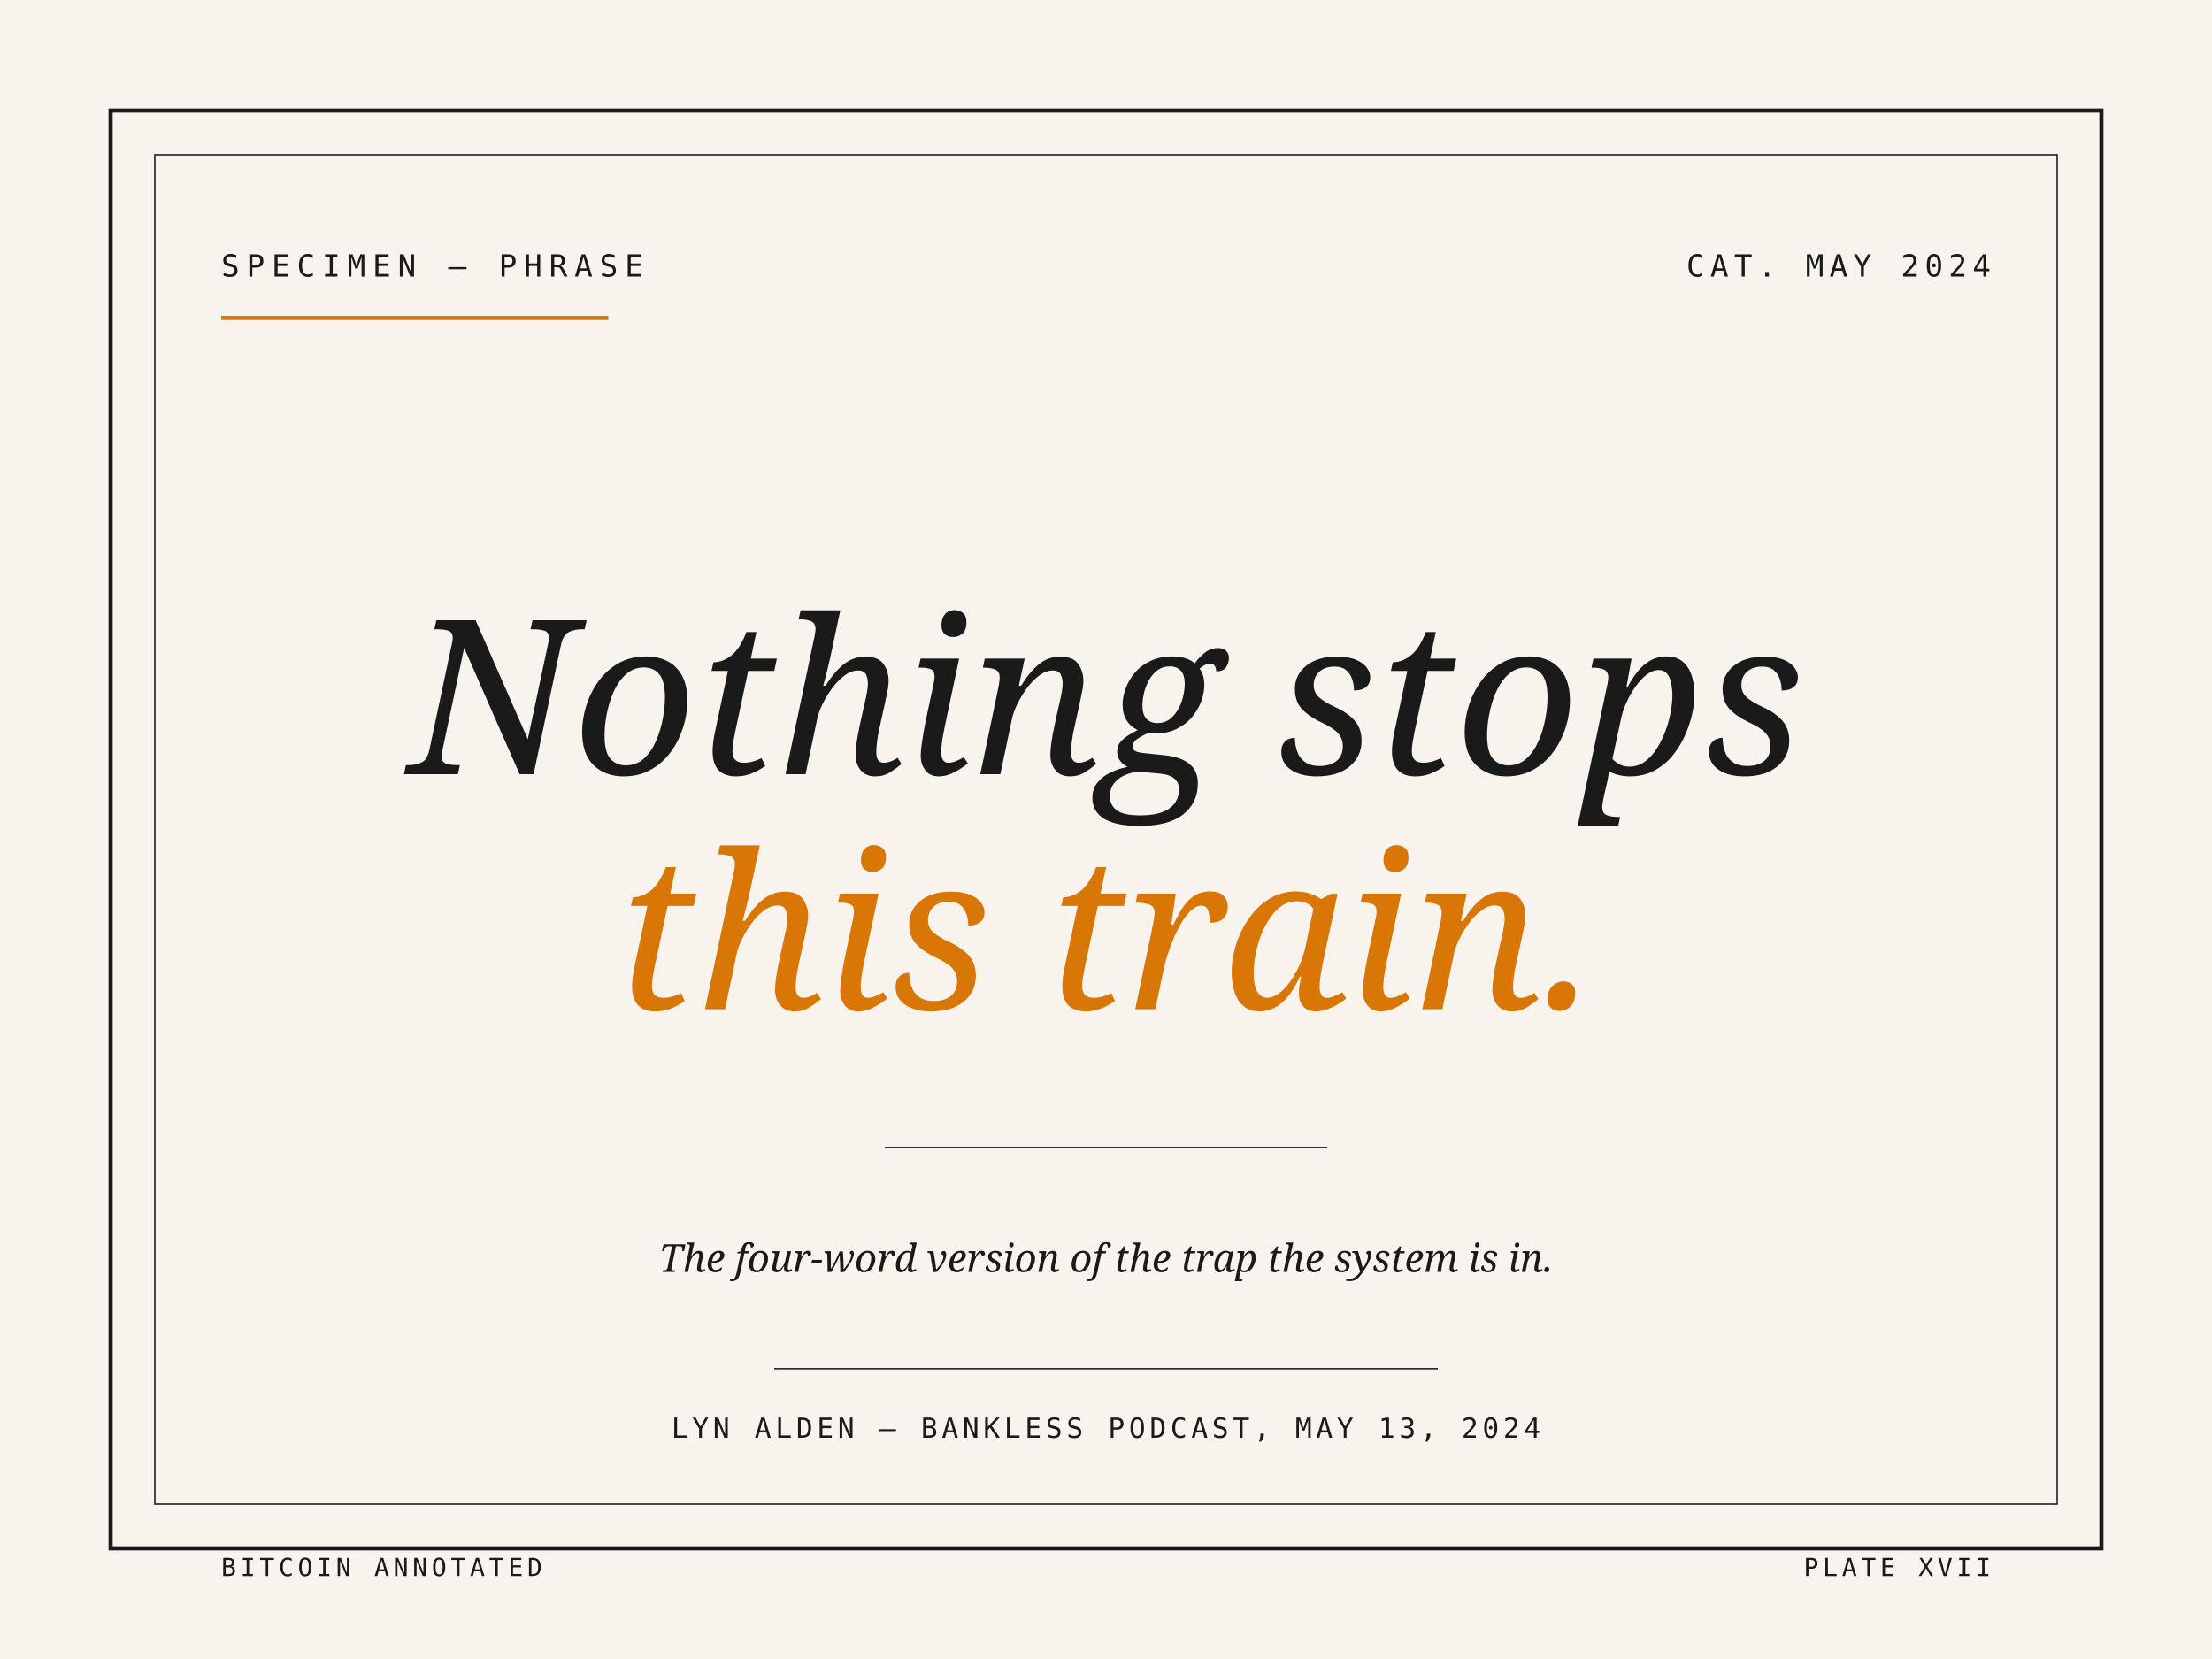
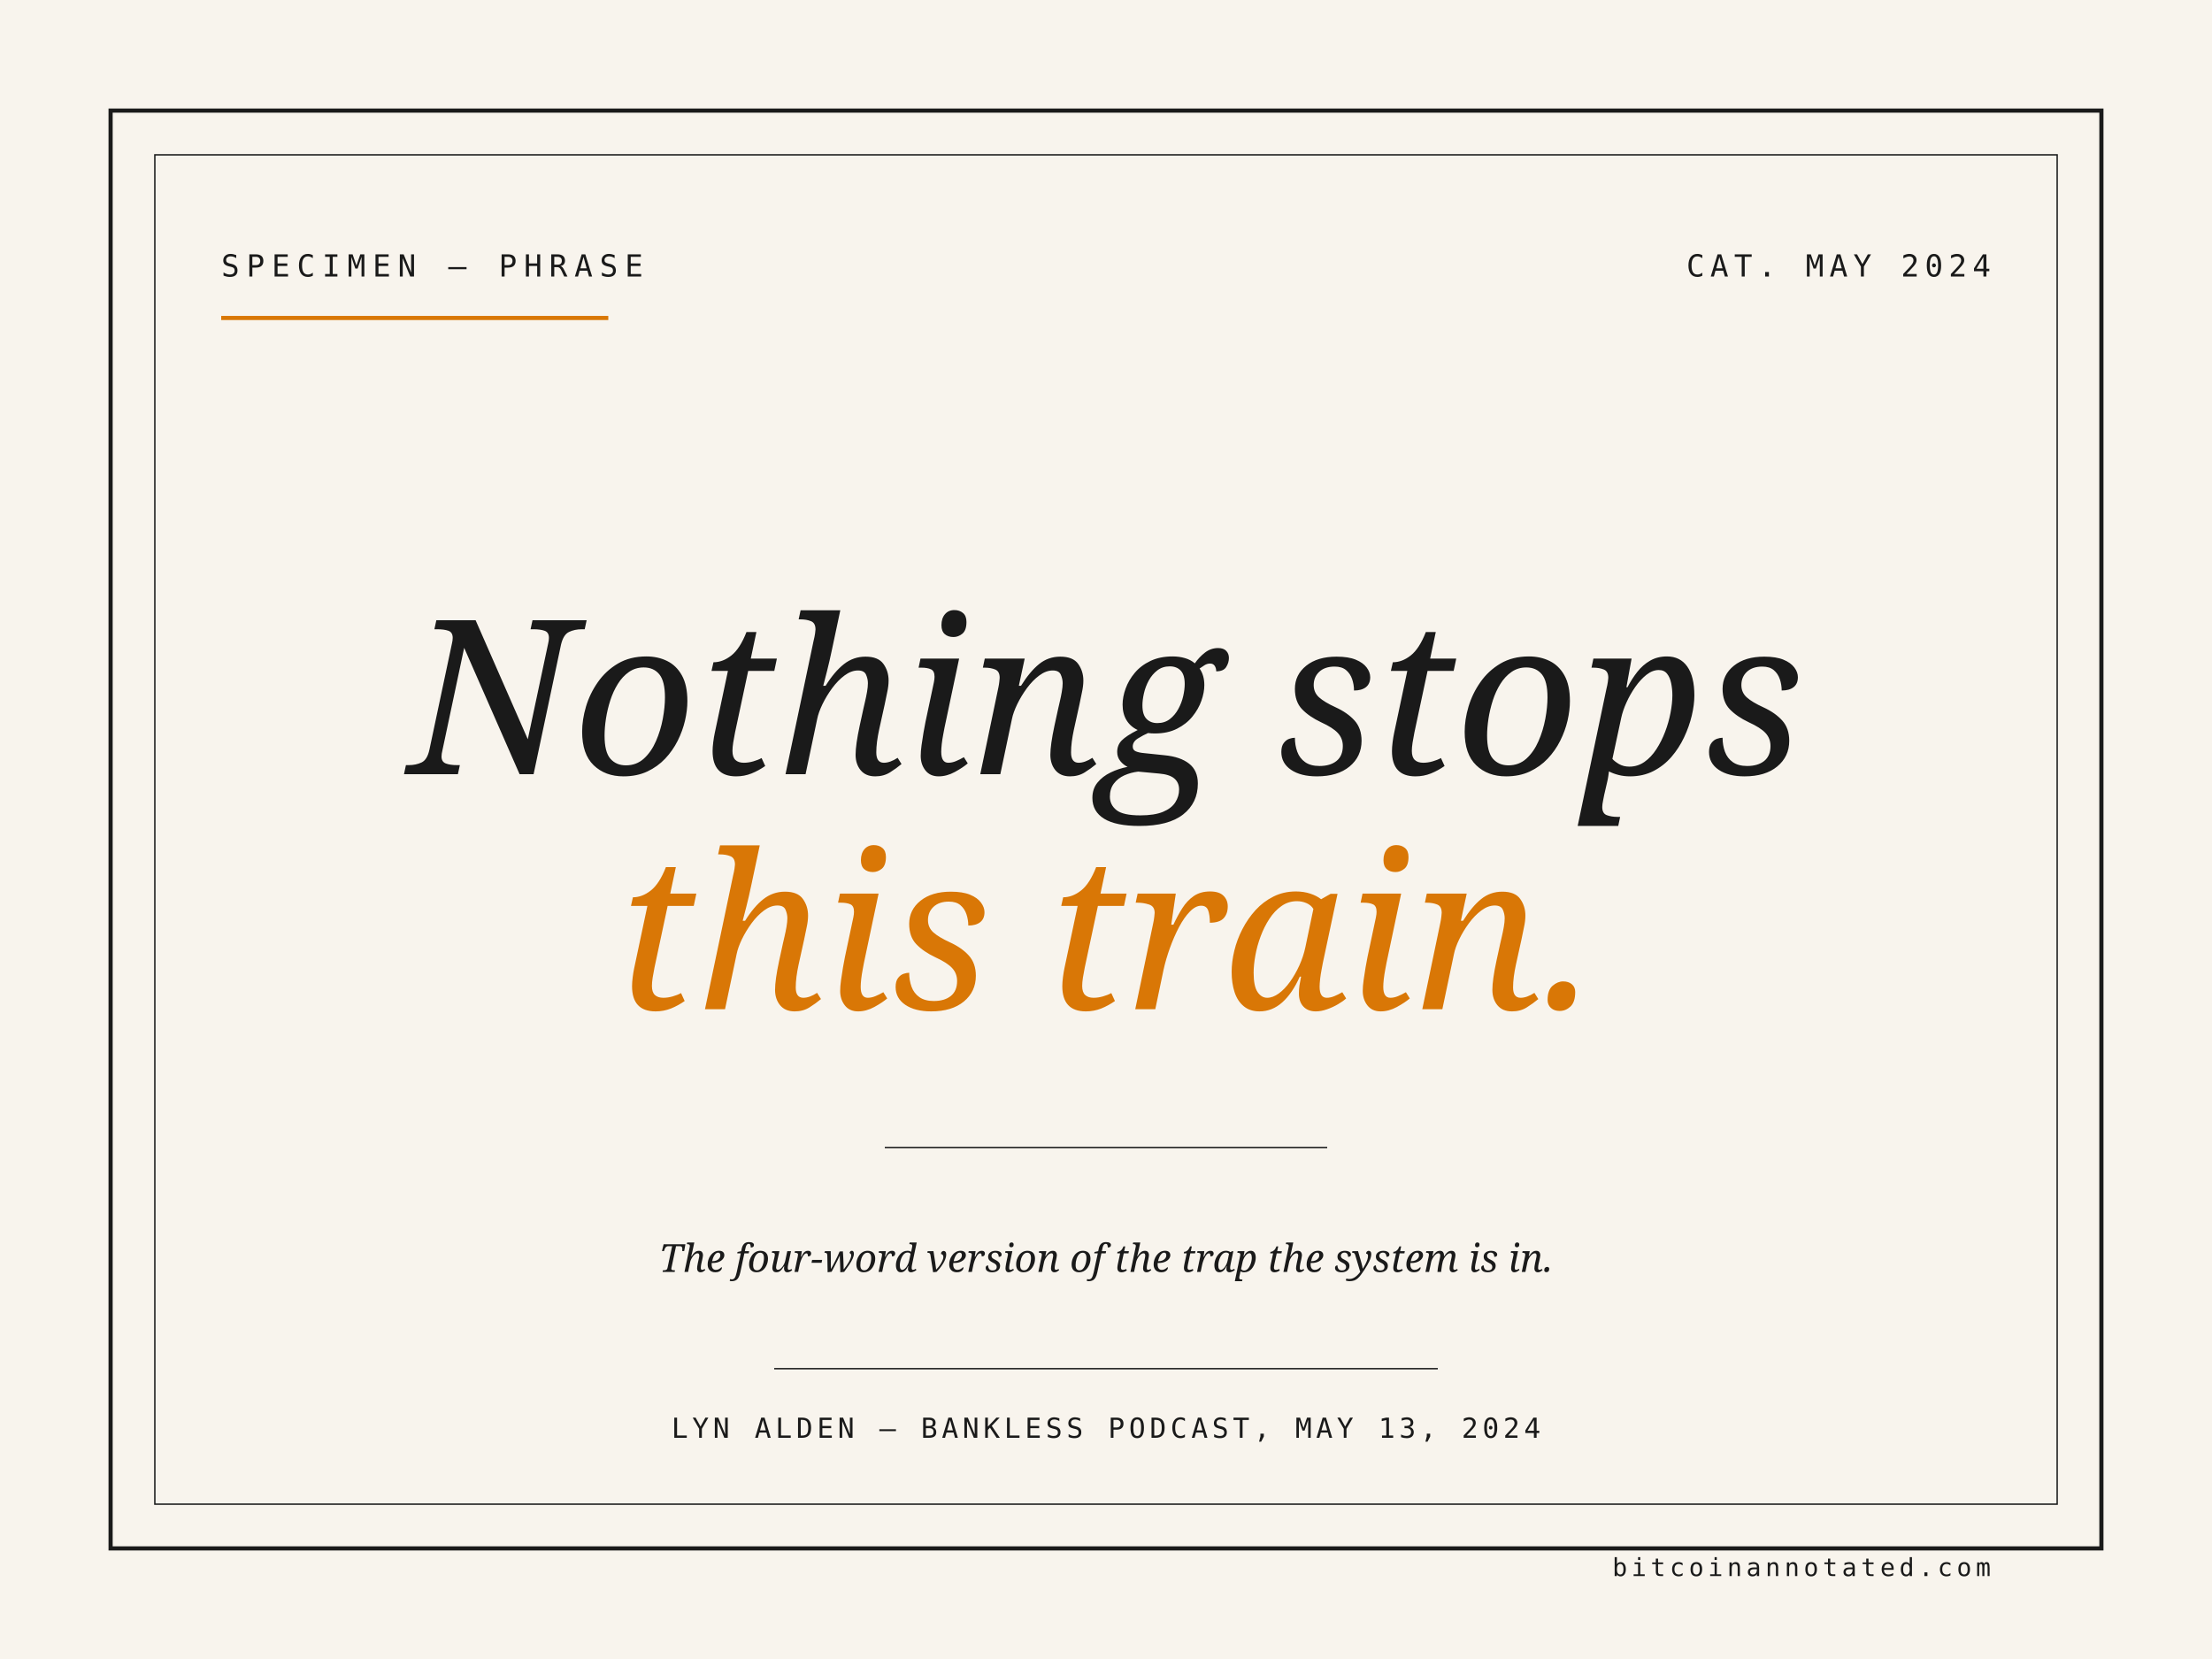
<svg xmlns="http://www.w3.org/2000/svg" viewBox="0 0 800 600" width="800" height="600">
  <rect width="800" height="600" fill="#f8f4ed" />
  <rect x="40" y="40" width="720" height="520" fill="none" stroke="#1a1a1a" stroke-width="1.5" />
  <rect x="56" y="56" width="688" height="488" fill="none" stroke="#1a1a1a" stroke-width="0.5" />
  <text x="80" y="100" font-family="JetBrains Mono, monospace" font-size="11" fill="#1a1a1a" letter-spacing="2.5">SPECIMEN — PHRASE</text>
  <line x1="80" y1="115" x2="220" y2="115" stroke="#d97706" stroke-width="1.5" />
  <text x="720" y="100" font-family="JetBrains Mono, monospace" font-size="11" fill="#1a1a1a" letter-spacing="2" text-anchor="end">CAT. MAY 2024</text>
  <text x="400" y="280" font-family="EB Garamond, Garamond, serif" font-style="italic" font-size="78" fill="#1a1a1a" text-anchor="middle" font-weight="500">Nothing stops</text>
  <text x="400" y="365" font-family="EB Garamond, Garamond, serif" font-style="italic" font-size="78" fill="#d97706" text-anchor="middle" font-weight="500">this train.</text>
  <line x1="320" y1="415" x2="480" y2="415" stroke="#1a1a1a" stroke-width="0.5" />
  <text x="400" y="460" font-family="EB Garamond, Garamond, serif" font-style="italic" font-size="14" fill="#1a1a1a" text-anchor="middle">The four-word version of the trap the system is in.</text>
  <line x1="280" y1="495" x2="520" y2="495" stroke="#1a1a1a" stroke-width="0.5" />
  <text x="400" y="520" font-family="JetBrains Mono, monospace" font-size="10" fill="#1a1a1a" letter-spacing="1.5" text-anchor="middle">LYN ALDEN — BANKLESS PODCAST, MAY 13, 2024</text>
-   <text x="80" y="570" font-family="JetBrains Mono, monospace" font-size="9" fill="#1a1a1a" letter-spacing="1.5">BITCOIN ANNOTATED</text>
-   <text x="720" y="570" font-family="JetBrains Mono, monospace" font-size="9" fill="#1a1a1a" letter-spacing="1.5" text-anchor="end">PLATE XVII</text>
+   <text x="720" y="570" font-family="JetBrains Mono, monospace" font-size="9" fill="#1a1a1a" letter-spacing="1.5" text-anchor="end">bitcoinannotated.com</text>
</svg>
